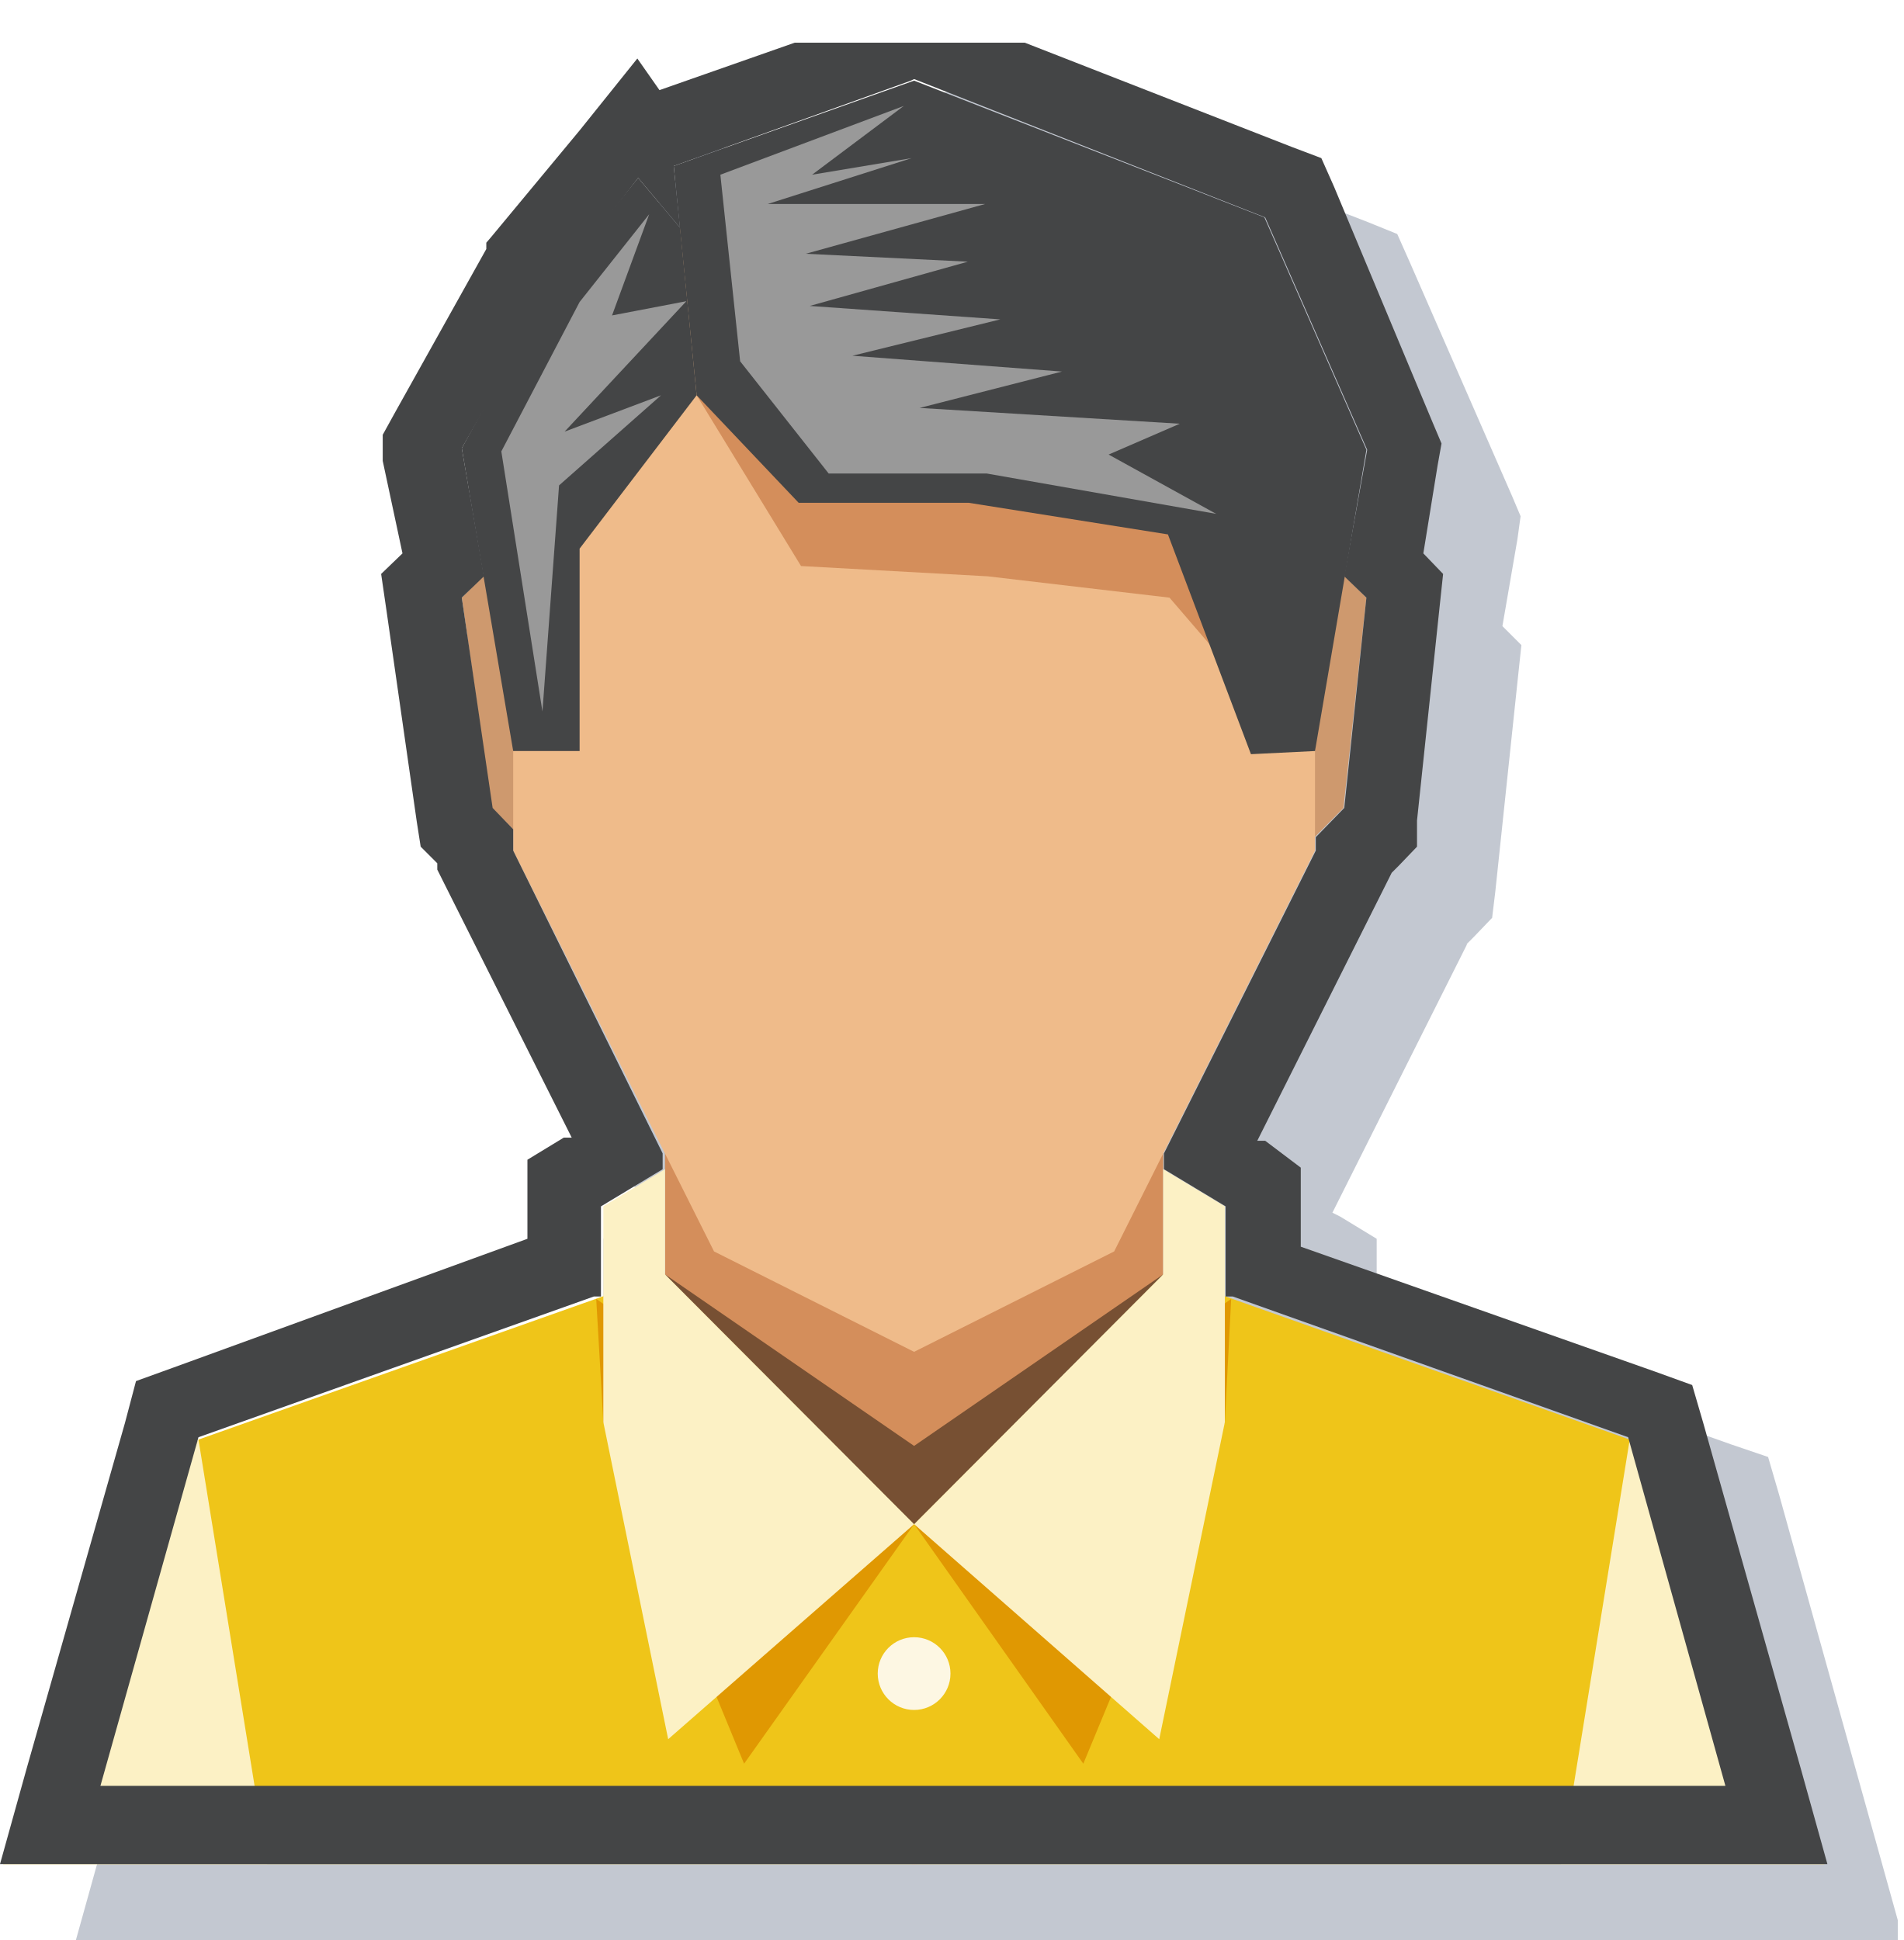
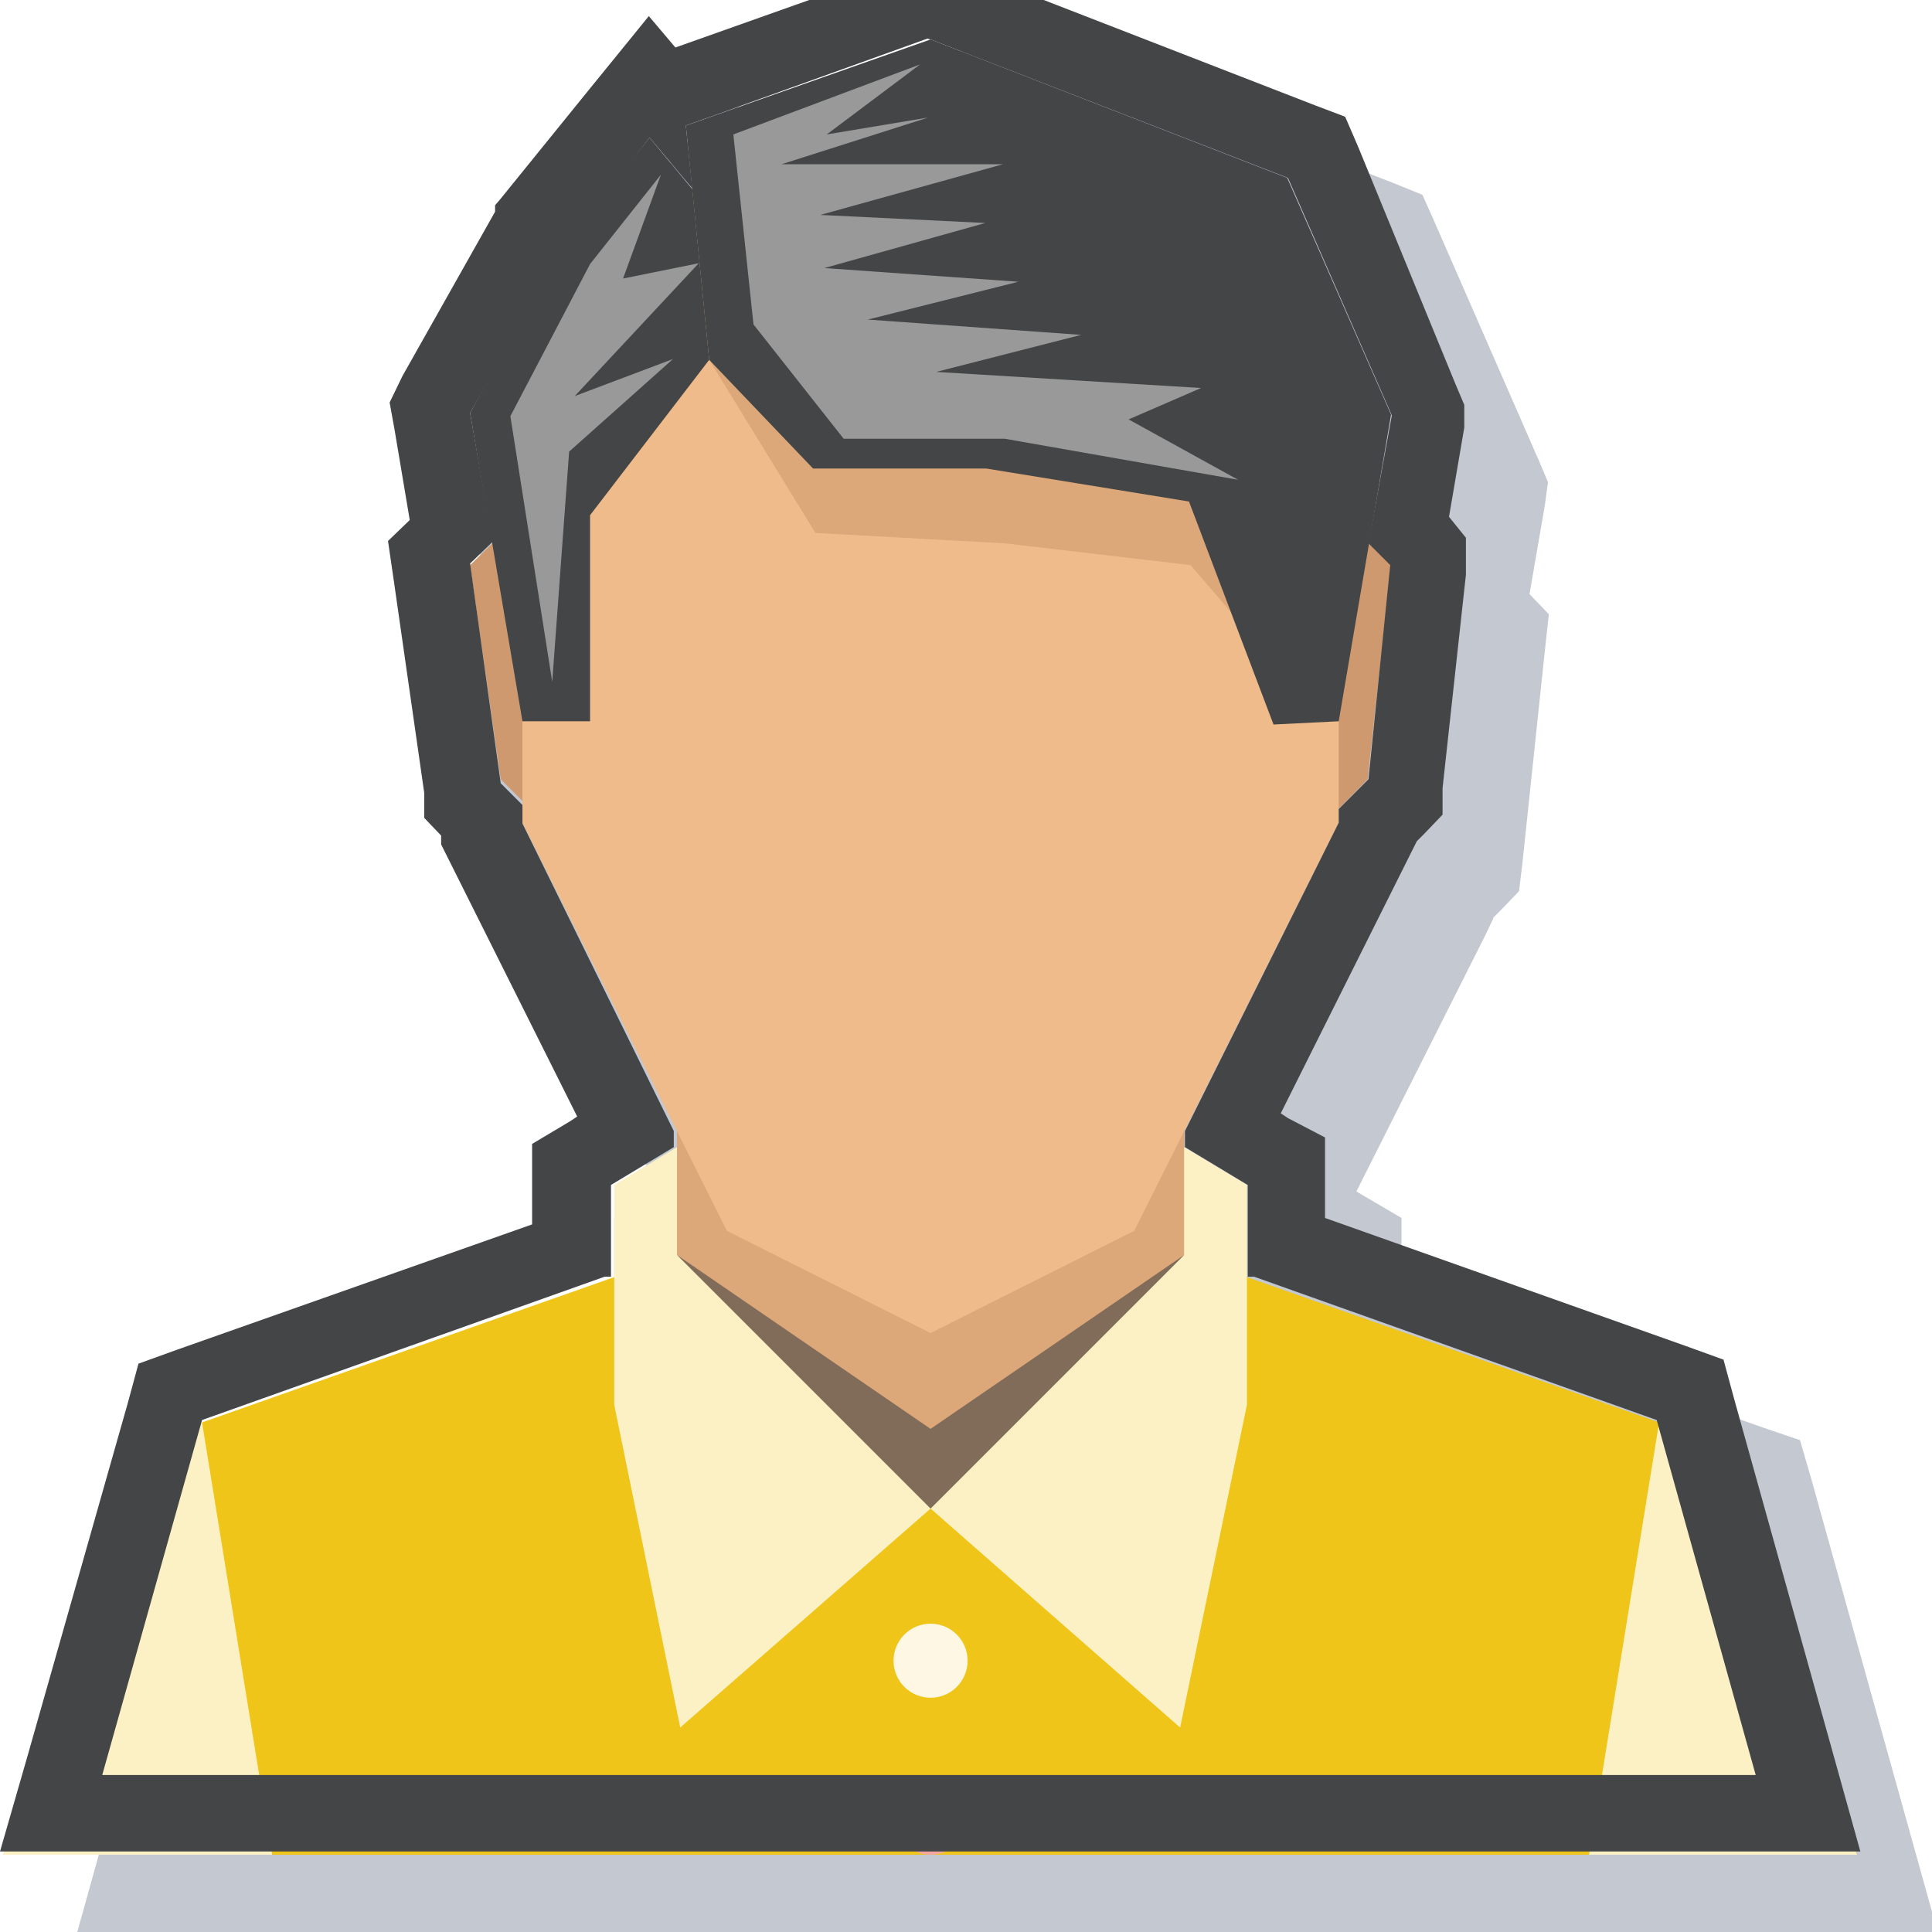
- <svg xmlns="http://www.w3.org/2000/svg" viewBox="0 0 24.07 24.54">
+ <svg xmlns="http://www.w3.org/2000/svg" viewBox="0 0 24 24">
  <defs>
-     <style>.cls-1{fill:none;}.cls-2{isolation:isolate;}.cls-3{clip-path:url(#clip-path);}.cls-4{fill:#69768b;opacity:0.4;}.cls-10,.cls-14,.cls-4,.cls-7{mix-blend-mode:multiply;}.cls-10,.cls-5{fill:#efc519;}.cls-6{fill:#efbb8a;}.cls-7,.cls-8{fill:#ce996e;}.cls-14,.cls-7{opacity:0.6;}.cls-14,.cls-9{fill:#444546;}.cls-11{fill:#fcf1c5;}.cls-12{fill:#fdf7e3;}.cls-13{fill:#f4a69e;}.cls-15{fill:#999;}</style>
    <clipPath id="clip-path">
-       <rect id="SVGID" class="cls-1" y="0.54" width="24" height="24" />
+       <rect id="SVGID" width="24" height="24" fill="none" />
    </clipPath>
  </defs>
-   <g class="cls-2">
-     <g id="Layer_2" data-name="Layer 2">
-       <g id="Layer_1-2" data-name="Layer 1">
-         <g class="cls-3">
-           <polygon class="cls-4" points="12.54 0.96 12.2 1.08 9.35 2.09 9.02 1.7 8.29 2.61 7.17 3.98 7.12 4.05 7.07 4.13 5.96 6.17 5.8 6.46 5.85 6.79 6.05 7.92 5.78 8.18 5.85 8.66 6.24 11.31 6.28 11.63 6.49 11.84 6.49 11.95 6.59 12.15 8.19 15.34 8.09 15.39 7.63 15.67 7.63 16.22 7.63 16.68 3.15 18.27 2.68 18.43 2.54 18.91 1.3 23.32 0.96 24.54 2.23 24.54 22.8 24.54 24.07 24.54 23.73 23.32 22.5 18.91 22.36 18.43 21.89 18.27 17.41 16.68 17.41 16.22 17.41 15.67 16.95 15.39 16.85 15.34 18.45 12.15 18.55 11.95 18.55 11.94 18.64 11.85 18.87 11.61 18.91 11.28 19.19 8.63 19.24 8.16 19 7.92 19.19 6.82 19.23 6.53 19.12 6.27 17.83 3.32 17.67 2.96 17.3 2.81 12.87 1.09 12.54 0.96 12.54 0.96" />
-           <polygon class="cls-5" points="20.61 18.21 14.71 16.12 11.56 19.28 8.41 16.12 2.51 18.21 0.04 23.58 23.07 23.58 20.61 18.21" />
-           <polygon class="cls-6" points="8.41 12.29 8.41 16.12 11.56 19.28 14.71 16.12 14.71 12.29 8.41 12.29" />
-           <polygon class="cls-7" points="8.41 12.29 8.41 16.12 11.56 19.28 14.71 16.12 14.71 12.29 8.41 12.29" />
-           <polygon class="cls-8" points="15.05 10.96 16.26 10.96 16.99 10.22 17.28 7.56 16.47 6.76 15.05 10.96" />
-           <polygon class="cls-8" points="8.07 10.96 6.96 10.96 6.22 10.22 5.84 7.56 6.65 6.76 8.07 10.96" />
-           <polygon class="cls-6" points="11.56 17.1 9.03 15.83 6.49 10.76 6.49 5.7 7.76 3.16 11.56 1.9 15.36 3.16 16.63 5.7 16.63 10.76 14.09 15.83 11.56 17.1" />
-           <polygon class="cls-7" points="8.81 5 10.13 7.16 12.49 7.29 14.79 7.56 15.89 8.84 15.71 5.77 11.15 4.36 8.81 5" />
-           <polygon class="cls-9" points="8.81 5 10.1 6.36 12.25 6.36 14.77 6.76 15.82 9.54 16.63 9.5 17.28 5.69 15.99 2.75 11.56 1.02 8.52 2.1 8.81 5" />
-           <polygon class="cls-9" points="8.81 5 8.6 2.88 8.07 2.25 6.96 3.63 5.84 5.67 6.49 9.5 7.33 9.5 7.33 6.94 8.81 5" />
-           <polygon class="cls-10" points="11.56 19.28 9.41 22.31 7.63 17.99 7.54 16.43 11.56 19.28" />
-           <polygon class="cls-10" points="11.56 19.28 13.7 22.31 15.49 17.99 15.57 16.43 11.56 19.28" />
-           <polygon class="cls-11" points="8.41 16.12 8.41 14.79 7.63 15.26 7.63 17.99 8.45 22 11.56 19.28 8.41 16.12" />
-           <polygon class="cls-11" points="14.71 16.12 14.71 14.79 15.49 15.26 15.49 17.99 14.66 22 11.56 19.28 14.71 16.12" />
-           <circle class="cls-12" cx="11.56" cy="21.17" r="0.46" />
-           <circle class="cls-13" cx="11.56" cy="23.12" r="0.46" />
-           <polygon class="cls-11" points="2.51 18.21 0.04 23.58 3.38 23.58 2.51 18.21" />
-           <polygon class="cls-11" points="20.61 18.21 23.07 23.58 19.74 23.58 20.61 18.21" />
-           <polygon class="cls-14" points="11.56 18.29 8.41 16.12 11.56 19.28 14.71 16.12 11.56 18.29" />
-           <polygon class="cls-15" points="9.11 2.21 9.36 4.57 10.48 5.99 12.48 5.99 15.38 6.5 14.02 5.75 14.92 5.36 11.63 5.16 13.43 4.7 10.78 4.5 12.65 4.04 10.24 3.87 12.24 3.31 10.19 3.21 12.46 2.58 9.71 2.58 11.53 2 10.27 2.21 11.43 1.34 9.11 2.21" />
-           <polygon class="cls-15" points="6.86 9 7.07 6.14 8.36 5 7.14 5.46 8.68 3.81 7.74 3.99 8.21 2.71 7.33 3.82 6.34 5.71 6.86 9" />
-           <path class="cls-9" d="M11.56,1,16,2.75l1.29,2.94L17,7.29l.28.27L17,10.22l-.36.37v.17l-1.92,3.83v.2l.78.47V16.4l.09,0,5,1.78,1.23,4.41H1.27l1.24-4.41,5-1.78.09,0V15.26l.78-.47v-.2L6.49,10.76v-.27l-.26-.27L5.84,7.56l.28-.27L5.84,5.67,7,3.63,8.07,2.25l.53.63L8.52,2.1l3-1.08m0-1-.33.12-2.85,1L8.06.74l-.73.91L6.21,3l-.06.07,0,.08L5,5.21l-.16.29,0,.33L5.09,7l-.27.26.07.48.38,2.65.05.32.21.21V11l.1.2,1.6,3.19-.1,0-.46.28v1L2.19,17.3l-.47.17L1.58,18,.34,22.36,0,23.58H23.11l-.34-1.22L21.54,18l-.14-.48-.47-.17-4.48-1.58v-1L16,14.43l-.1,0,1.6-3.19.1-.2h0l.09-.09.23-.24,0-.33.28-2.65.05-.47L18,7l.18-1.11.05-.28-.11-.26L16.87,2.36,16.71,2l-.37-.14L11.91.13,11.57,0Z" />
-         </g>
+   <g style="isolation:isolate">
+     <g id="Layer_1" data-name="Layer 1">
+       <g clip-path="url(#clip-path)">
+         <polygon points="12.54 0.42 12.2 0.54 9.35 1.55 9.02 1.16 8.29 2.07 7.17 3.44 7.12 3.51 7.07 3.59 5.96 5.63 5.8 5.92 5.85 6.25 6.05 7.38 5.78 7.64 5.85 8.12 6.24 10.78 6.28 11.09 6.49 11.3 6.49 11.41 6.59 11.62 8.19 14.8 8.09 14.86 7.63 15.13 7.63 15.68 7.63 16.14 3.15 17.73 2.68 17.89 2.54 18.37 1.3 22.78 0.96 24 2.23 24 22.8 24 24.07 24 23.73 22.78 22.5 18.37 22.36 17.89 21.89 17.73 17.41 16.14 17.41 15.68 17.41 15.13 16.95 14.86 16.85 14.8 18.45 11.62 18.55 11.41 18.55 11.4 18.64 11.31 18.87 11.07 18.91 10.74 19.19 8.09 19.24 7.63 19 7.38 19.19 6.28 19.23 5.99 19.12 5.73 17.83 2.78 17.67 2.42 17.3 2.27 12.87 0.55 12.54 0.42 12.54 0.42" fill="#69768b" opacity="0.4" />
+         <polygon points="20.61 17.67 14.71 15.59 11.56 18.74 8.41 15.59 2.51 17.67 0.04 23.04 23.07 23.04 20.61 17.67" fill="#efc519" />
+         <polygon points="8.41 11.75 8.41 15.59 11.56 18.74 14.71 15.59 14.71 11.75 8.41 11.75" fill="#efbb8a" />
+         <polygon points="8.41 11.75 8.41 15.59 11.56 18.74 14.71 15.59 14.71 11.75 8.41 11.75" fill="#ce996e" opacity="0.6" />
+         <polygon points="15.05 10.42 16.26 10.42 16.99 9.68 17.28 7.02 16.47 6.23 15.05 10.42" fill="#ce996e" />
+         <polygon points="8.07 10.42 6.96 10.42 6.22 9.68 5.84 7.02 6.65 6.23 8.07 10.42" fill="#ce996e" />
+         <polygon points="11.56 16.56 9.03 15.29 6.49 10.22 6.49 5.16 7.76 2.63 11.56 1.36 15.36 2.63 16.63 5.16 16.63 10.22 14.09 15.29 11.56 16.56" fill="#efbb8a" />
+         <polygon points="8.81 4.47 10.13 6.62 12.49 6.75 14.79 7.02 15.89 8.3 15.71 5.23 11.15 3.82 8.81 4.47" fill="#ce996e" opacity="0.6" />
+         <polygon points="8.81 4.47 10.1 5.82 12.25 5.82 14.77 6.23 15.82 9 16.63 8.96 17.28 5.15 15.99 2.21 11.56 0.49 8.52 1.56 8.81 4.47" fill="#444546" />
+         <polygon points="8.81 4.47 8.6 2.35 8.07 1.71 6.96 3.09 5.84 5.13 6.49 8.96 7.33 8.96 7.33 6.4 8.81 4.47" fill="#444546" />
+         <polygon points="11.56 18.74 9.41 21.77 7.63 17.45 7.54 15.89 11.56 18.74" fill="#efc519" />
+         <polygon points="11.56 18.74 13.7 21.77 15.49 17.45 15.57 15.89 11.56 18.74" fill="#efc519" />
+         <polygon points="8.41 15.59 8.41 14.25 7.63 14.72 7.63 17.45 8.45 21.46 11.56 18.74 8.41 15.59" fill="#fcf1c5" />
+         <polygon points="14.71 15.59 14.71 14.25 15.49 14.72 15.49 17.45 14.66 21.46 11.56 18.74 14.71 15.59" fill="#fcf1c5" />
+         <circle cx="11.56" cy="20.63" r="0.46" fill="#fdf7e3" />
+         <circle cx="11.56" cy="22.58" r="0.46" fill="#f4a69e" />
+         <polygon points="2.51 17.67 0.04 23.04 3.38 23.04 2.51 17.67" fill="#fcf1c5" />
+         <polygon points="20.61 17.67 23.07 23.04 19.74 23.04 20.61 17.67" fill="#fcf1c5" />
+         <polygon points="11.56 17.75 8.41 15.59 11.56 18.74 14.71 15.59 11.56 17.75" fill="#444546" opacity="0.6" />
+         <polygon points="9.11 1.67 9.36 4.03 10.48 5.45 12.48 5.45 15.38 5.96 14.02 5.21 14.92 4.82 11.63 4.62 13.43 4.16 10.78 3.97 12.65 3.5 10.24 3.33 12.24 2.77 10.19 2.67 12.46 2.04 9.71 2.04 11.53 1.46 10.27 1.67 11.43 0.8 9.11 1.67" fill="#999" />
+         <polygon points="6.86 8.47 7.07 5.61 8.36 4.46 7.14 4.92 8.68 3.27 7.74 3.46 8.21 2.17 7.33 3.28 6.34 5.17 6.86 8.47" fill="#999" />
+         <path d="M11.56.49,16,2.21l1.29,2.95L17,6.75l.27.27L17,9.68l-.37.37v.17l-1.91,3.83v.2l.78.47v1.14l.08,0,5,1.78,1.23,4.41H1.27l1.24-4.41,5-1.78.08,0V14.72l.78-.47v-.2L6.49,10.23V10l-.27-.27L5.84,7l.28-.27L5.84,5.13,7,3.09,8.07,1.71l.53.63-.08-.78,3-1.08m0-1-.34.12L8.39.59,8.06.2l-.74.91L6.21,2.48l-.06.07,0,.08L5,4.67,4.84,5l.06.33.19,1.13-.27.26.07.48.38,2.65,0,.31.21.22v.11l.1.2,1.59,3.18-.09.06-.47.28v1L2.19,16.77l-.47.17-.13.48L.34,21.82,0,23H23.11l-.34-1.22-1.23-4.41-.13-.48-.47-.17-4.48-1.59v-1L16,13.89l-.09-.06,1.59-3.18.1-.2h0l.09-.09.23-.24,0-.33.29-2.65,0-.46L18,6.42l.19-1.11,0-.28-.11-.26L16.87,1.82l-.16-.37-.37-.14L11.91-.41l-.33-.13Z" fill="#444546" />
      </g>
    </g>
  </g>
</svg>
